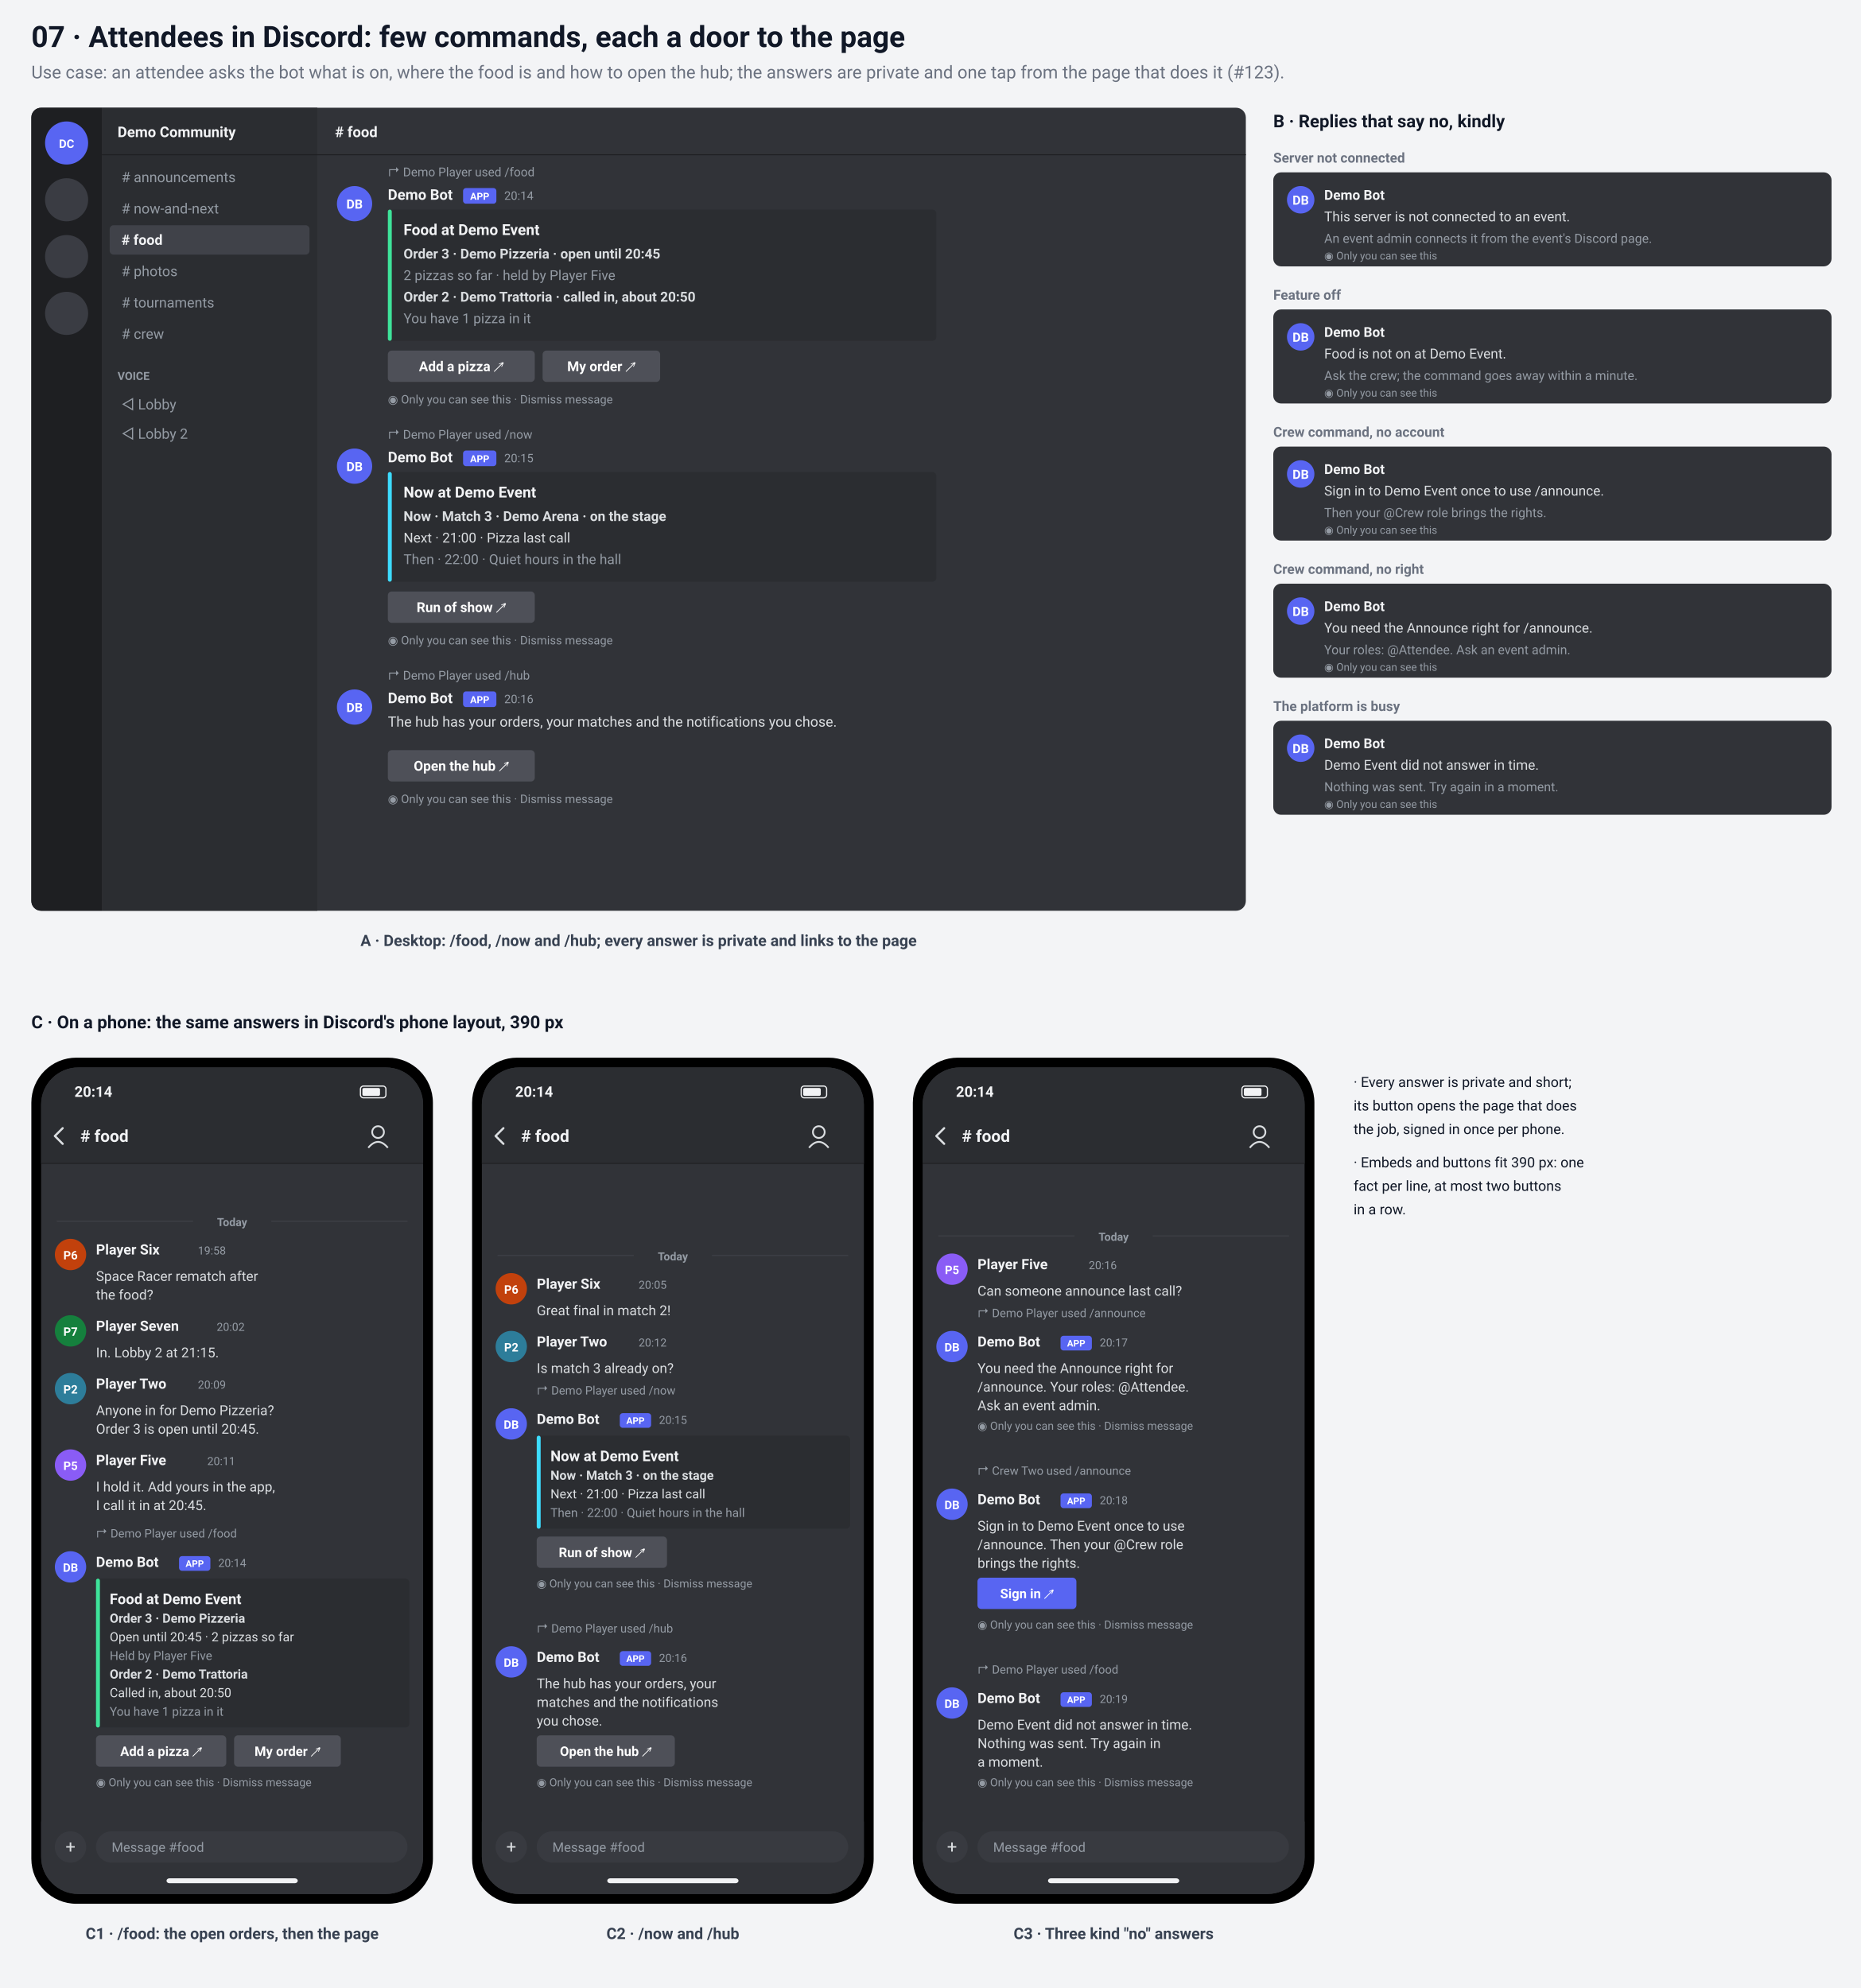
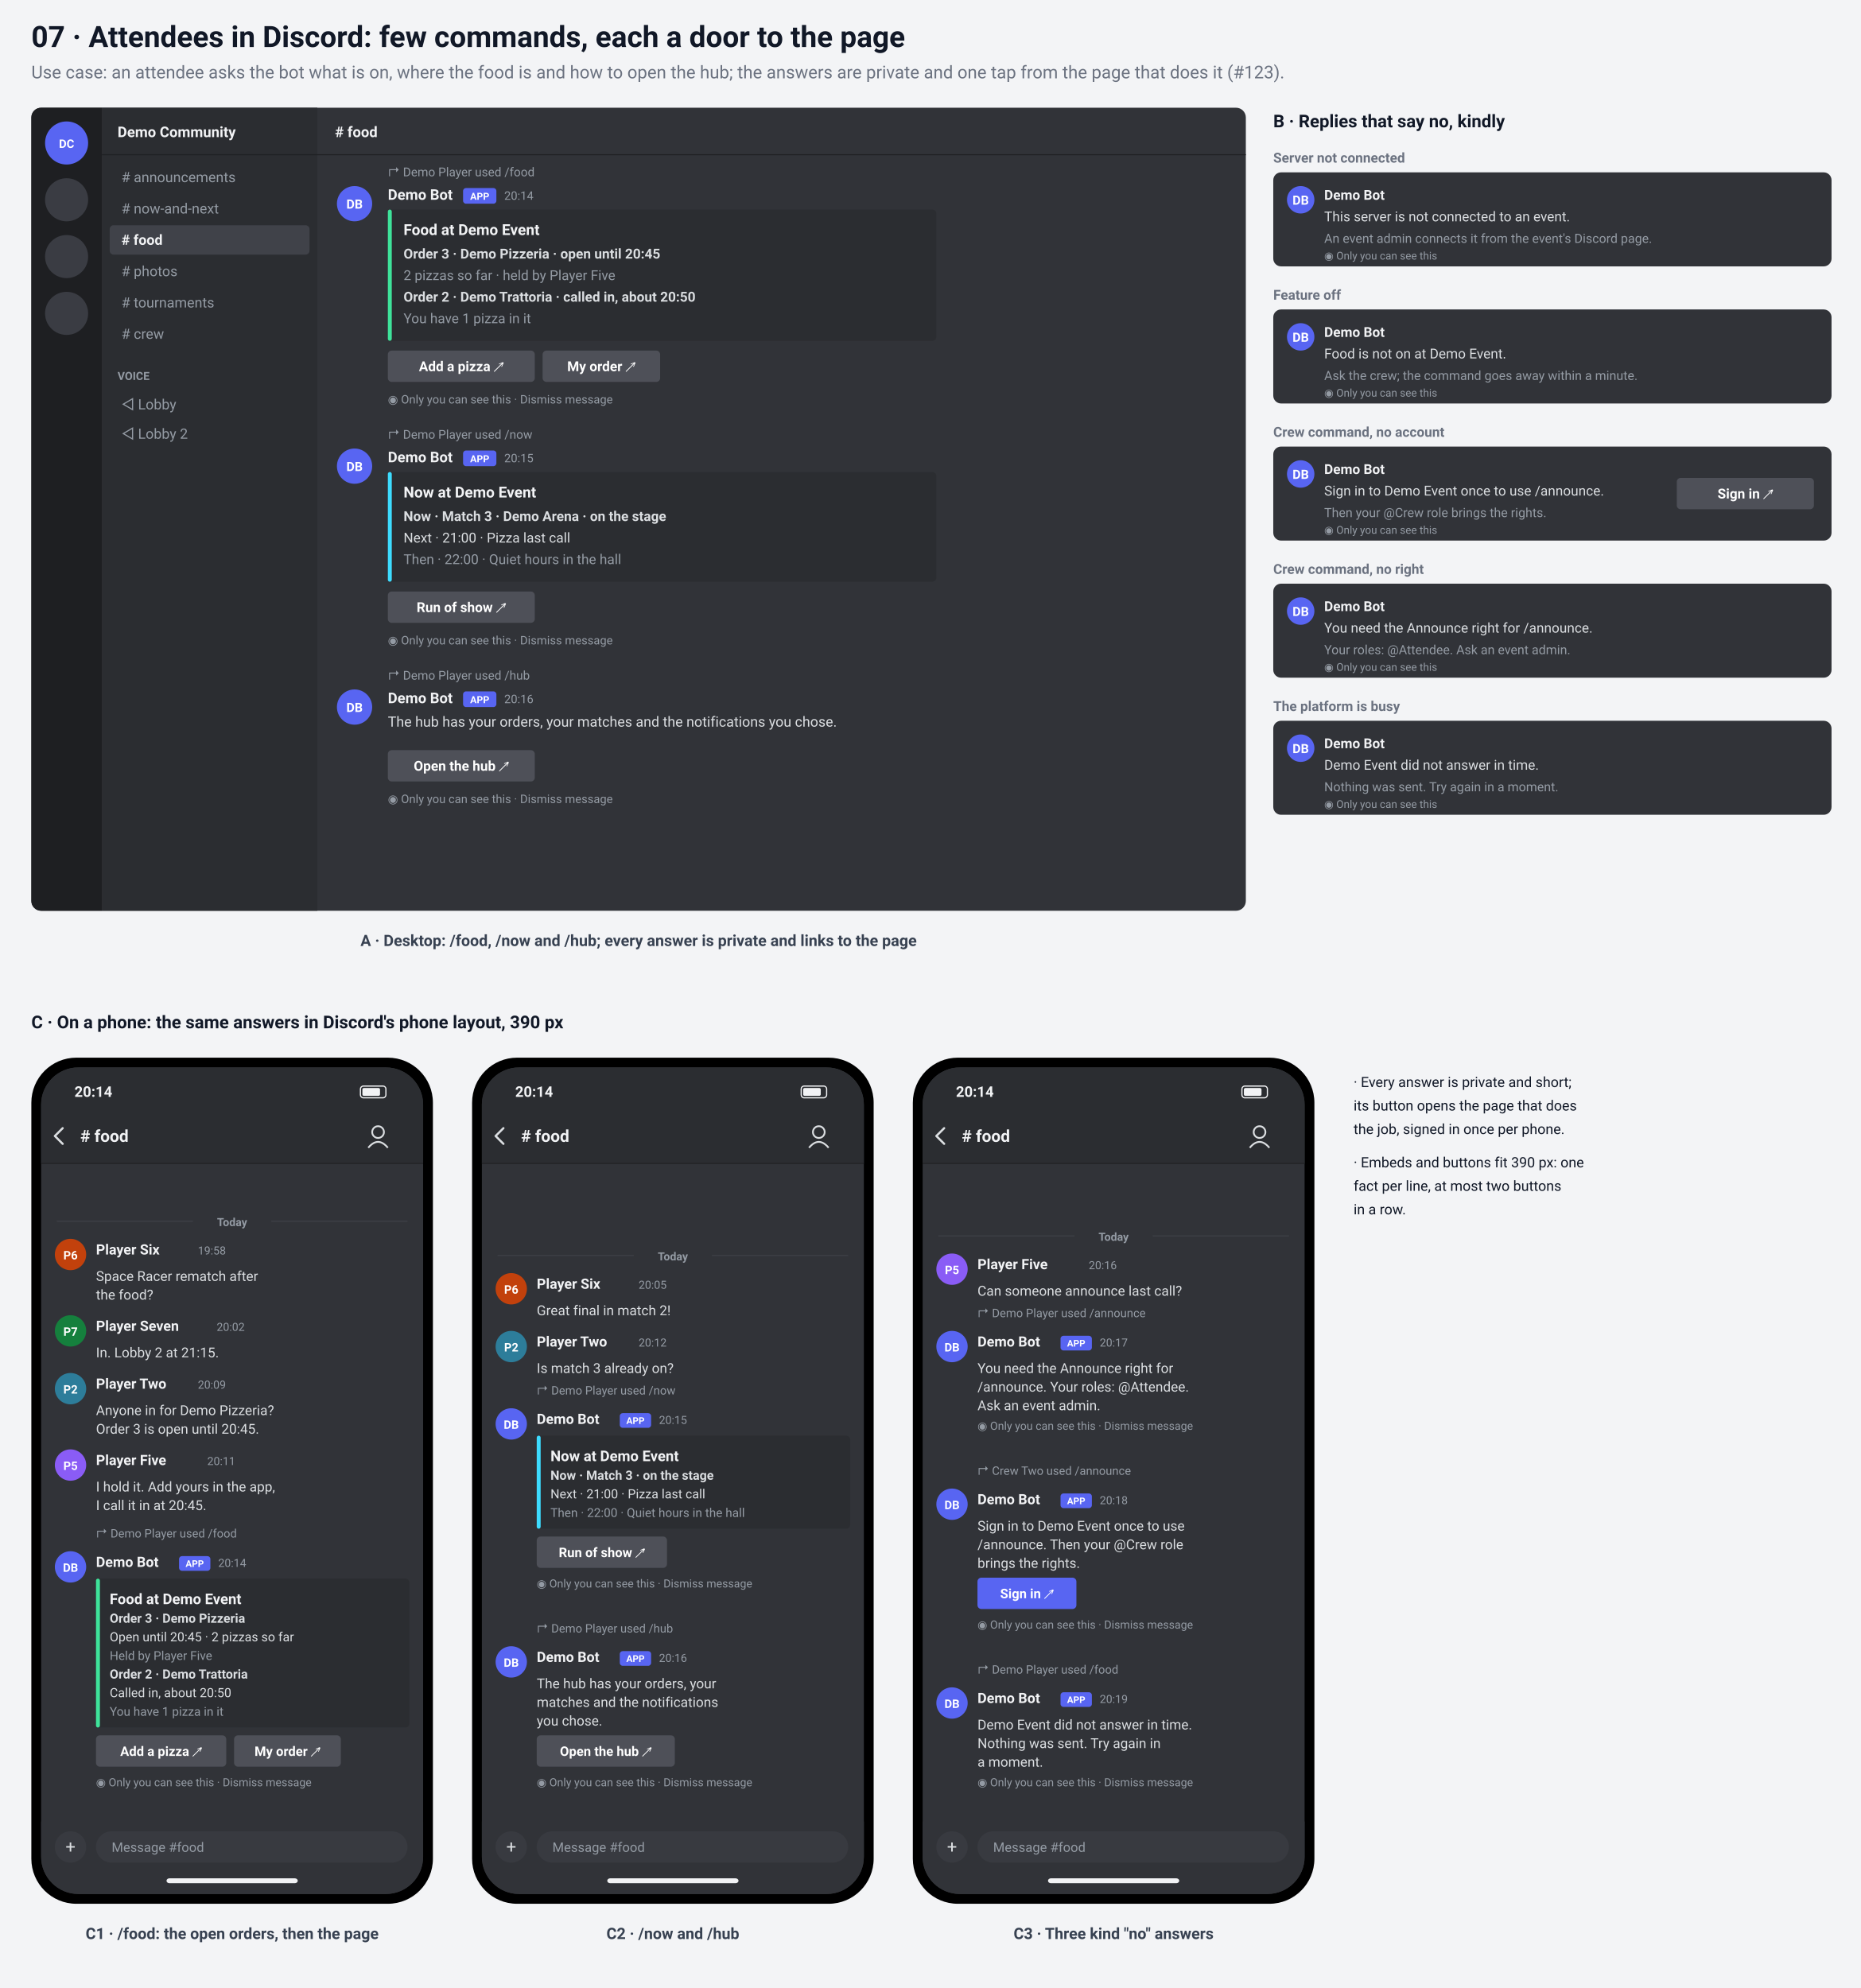
<svg xmlns="http://www.w3.org/2000/svg" viewBox="0 0 1900 2030" width="1900" height="2030" font-family="system-ui, -apple-system, 'Segoe UI', Roboto, Helvetica, Arial, sans-serif">
  <defs>
    <clipPath id="c1">
      <rect x="32" y="110" width="1240" height="820" rx="10" />
    </clipPath>
  </defs>
  <rect x="0" y="0" width="1900" height="2030" rx="0" fill="#f3f4f6" />
  <text x="32" y="48" font-size="30" fill="#111827" font-weight="700" text-anchor="start" data-box="0 1900">07 · Attendees in Discord: few commands, each a door to the page</text>
  <text x="32" y="80" font-size="18" fill="#6b7280" font-weight="400" text-anchor="start" data-box="0 1900">Use case: an attendee asks the bot what is on, where the food is and how to open the hub; the answers are private and one tap from the page that does it (#123).</text>
  <g clip-path="url(#c1)">
    <rect x="32" y="110" width="1240" height="820" rx="0" fill="#313338" />
    <rect x="32" y="110" width="72" height="820" rx="0" fill="#1e1f22" />
    <circle cx="68" cy="146" r="22" fill="#5865f2" />
    <circle cx="68" cy="204" r="22" fill="#3a3c43" />
    <circle cx="68" cy="262" r="22" fill="#3a3c43" />
    <circle cx="68" cy="320" r="22" fill="#3a3c43" />
    <text x="68" y="151" font-size="12" fill="#fff" font-weight="700" text-anchor="middle" data-box="46 90">DC</text>
    <rect x="104" y="110" width="220" height="820" rx="0" fill="#2b2d31" />
    <text x="120" y="140" font-size="15" fill="#f2f3f5" font-weight="700" text-anchor="start" data-box="116 318">Demo Community</text>
    <line x1="104" y1="158" x2="324" y2="158" stroke="#1f2023" stroke-width="1" />
    <text x="124" y="186" font-size="14.5" fill="#949ba4" font-weight="400" text-anchor="start" data-box="120 316"># announcements</text>
    <text x="124" y="218" font-size="14.5" fill="#949ba4" font-weight="400" text-anchor="start" data-box="120 316"># now-and-next</text>
    <rect x="112" y="230" width="204" height="30" rx="4" fill="#404249" />
    <text x="124" y="250" font-size="14.5" fill="#f2f3f5" font-weight="600" text-anchor="start" data-box="120 316"># food</text>
    <text x="124" y="282" font-size="14.5" fill="#949ba4" font-weight="400" text-anchor="start" data-box="120 316"># photos</text>
    <text x="124" y="314" font-size="14.5" fill="#949ba4" font-weight="400" text-anchor="start" data-box="120 316"># tournaments</text>
    <text x="124" y="346" font-size="14.5" fill="#949ba4" font-weight="400" text-anchor="start" data-box="120 316"># crew</text>
    <text x="120" y="388" font-size="11.5" fill="#949ba4" font-weight="700" text-anchor="start" data-box="116 316">VOICE</text>
    <text x="124" y="418" font-size="14.5" fill="#949ba4" font-weight="400" text-anchor="start" data-box="120 316">◁ Lobby</text>
    <text x="124" y="448" font-size="14.5" fill="#949ba4" font-weight="400" text-anchor="start" data-box="120 316">◁ Lobby 2</text>
    <line x1="324" y1="158" x2="1272" y2="158" stroke="#1f2023" stroke-width="1" />
    <text x="342" y="140" font-size="15" fill="#f2f3f5" font-weight="700" text-anchor="start" data-box="332 1252"># food</text>
    <text x="396" y="180" font-size="12.5" fill="#949ba4" font-weight="400" text-anchor="start" data-box="332 1256">↱ Demo Player used /food</text>
    <circle cx="362" cy="208" r="18" fill="#5865f2" />
    <text x="362" y="213" font-size="13" fill="#fff" font-weight="700" text-anchor="middle" data-box="344 380">DB</text>
    <text x="396" y="204" font-size="15" fill="#f2f3f5" font-weight="600" text-anchor="start" data-box="332 1256">Demo Bot</text>
    <rect x="472.8" y="192" width="34" height="16" rx="3" fill="#5865f2" />
    <text x="489.8" y="204" font-size="10" fill="#fff" font-weight="700" text-anchor="middle" data-box="472.8 506.8">APP</text>
    <text x="514.8" y="204" font-size="12" fill="#949ba4" font-weight="400" text-anchor="start" data-box="332 1256">20:14</text>
    <rect x="396" y="214" width="560" height="134" rx="4" fill="#2b2d31" />
    <rect x="396" y="214" width="4" height="134" rx="2" fill="#3ee39a" />
    <text x="412" y="240" font-size="15.5" fill="#f2f3f5" font-weight="700" text-anchor="start" data-box="410 944">Food at Demo Event</text>
    <text x="412" y="264" font-size="14" fill="#dbdee1" font-weight="600" text-anchor="start" data-box="410 944">Order 3 · Demo Pizzeria · open until 20:45</text>
    <text x="412" y="286" font-size="14" fill="#949ba4" font-weight="#dbdee1" text-anchor="start" data-box="410 944">2 pizzas so far · held by Player Five</text>
    <text x="412" y="308" font-size="14" fill="#dbdee1" font-weight="600" text-anchor="start" data-box="410 944">Order 2 · Demo Trattoria · called in, about 20:50</text>
    <text x="412" y="330" font-size="14" fill="#949ba4" font-weight="#dbdee1" text-anchor="start" data-box="410 944">You have 1 pizza in it</text>
    <rect x="396" y="358" width="150" height="32" rx="4" fill="#4e5058" />
    <text x="471" y="379" font-size="14" fill="#fff" font-weight="600" text-anchor="middle" data-box="400 542">Add a pizza ↗</text>
    <rect x="554" y="358" width="120" height="32" rx="4" fill="#4e5058" />
    <text x="614" y="379" font-size="14" fill="#fff" font-weight="600" text-anchor="middle" data-box="558 670">My order ↗</text>
    <text x="396" y="412" font-size="12" fill="#949ba4" font-weight="400" text-anchor="start" data-box="396 956">◉ Only you can see this · Dismiss message</text>
    <text x="396" y="448" font-size="12.5" fill="#949ba4" font-weight="400" text-anchor="start" data-box="332 1256">↱ Demo Player used /now</text>
    <circle cx="362" cy="476" r="18" fill="#5865f2" />
    <text x="362" y="481" font-size="13" fill="#fff" font-weight="700" text-anchor="middle" data-box="344 380">DB</text>
    <text x="396" y="472" font-size="15" fill="#f2f3f5" font-weight="600" text-anchor="start" data-box="332 1256">Demo Bot</text>
    <rect x="472.8" y="460" width="34" height="16" rx="3" fill="#5865f2" />
    <text x="489.8" y="472" font-size="10" fill="#fff" font-weight="700" text-anchor="middle" data-box="472.8 506.8">APP</text>
    <text x="514.8" y="472" font-size="12" fill="#949ba4" font-weight="400" text-anchor="start" data-box="332 1256">20:15</text>
    <rect x="396" y="482" width="560" height="112" rx="4" fill="#2b2d31" />
    <rect x="396" y="482" width="4" height="112" rx="2" fill="#3ddcff" />
    <text x="412" y="508" font-size="15.5" fill="#f2f3f5" font-weight="700" text-anchor="start" data-box="410 944">Now at Demo Event</text>
    <text x="412" y="532" font-size="14" fill="#dbdee1" font-weight="600" text-anchor="start" data-box="410 944">Now · Match 3 · Demo Arena · on the stage</text>
    <text x="412" y="554" font-size="14" fill="#dbdee1" font-weight="#dbdee1" text-anchor="start" data-box="410 944">Next · 21:00 · Pizza last call</text>
    <text x="412" y="576" font-size="14" fill="#949ba4" font-weight="#dbdee1" text-anchor="start" data-box="410 944">Then · 22:00 · Quiet hours in the hall</text>
    <rect x="396" y="604" width="150" height="32" rx="4" fill="#4e5058" />
    <text x="471" y="625" font-size="14" fill="#fff" font-weight="600" text-anchor="middle" data-box="400 542">Run of show ↗</text>
    <text x="396" y="658" font-size="12" fill="#949ba4" font-weight="400" text-anchor="start" data-box="396 956">◉ Only you can see this · Dismiss message</text>
    <text x="396" y="694" font-size="12.5" fill="#949ba4" font-weight="400" text-anchor="start" data-box="332 1256">↱ Demo Player used /hub</text>
    <circle cx="362" cy="722" r="18" fill="#5865f2" />
    <text x="362" y="727" font-size="13" fill="#fff" font-weight="700" text-anchor="middle" data-box="344 380">DB</text>
    <text x="396" y="718" font-size="15" fill="#f2f3f5" font-weight="600" text-anchor="start" data-box="332 1256">Demo Bot</text>
    <rect x="472.8" y="706" width="34" height="16" rx="3" fill="#5865f2" />
    <text x="489.8" y="718" font-size="10" fill="#fff" font-weight="700" text-anchor="middle" data-box="472.8 506.8">APP</text>
    <text x="514.8" y="718" font-size="12" fill="#949ba4" font-weight="400" text-anchor="start" data-box="332 1256">20:16</text>
    <text x="396" y="742" font-size="14.5" fill="#dbdee1" font-weight="400" text-anchor="start" data-box="332 1256">The hub has your orders, your matches and the notifications you chose.</text>
    <rect x="396" y="766" width="150" height="32" rx="4" fill="#4e5058" />
    <text x="471" y="787" font-size="14" fill="#fff" font-weight="600" text-anchor="middle" data-box="400 542">Open the hub ↗</text>
    <text x="396" y="820" font-size="12" fill="#949ba4" font-weight="400" text-anchor="start" data-box="396 956">◉ Only you can see this · Dismiss message</text>
  </g>
  <text x="652" y="966" font-size="16" fill="#374151" font-weight="600" text-anchor="middle" data-box="32 1272">A · Desktop: /food, /now and /hub; every answer is private and links to the page</text>
  <text x="1300" y="130" font-size="18" fill="#111827" font-weight="700" text-anchor="start" data-box="1300 1870">B · Replies that say no, kindly</text>
  <text x="1300" y="166" font-size="14" fill="#6b7280" font-weight="600" text-anchor="start" data-box="1300 1870">Server not connected</text>
  <rect x="1300" y="176" width="570" height="96" rx="8" fill="#313338" />
  <circle cx="1328" cy="204" r="14" fill="#5865f2" />
  <text x="1328" y="209" font-size="13" fill="#fff" font-weight="700" text-anchor="middle" data-box="1314 1342">DB</text>
  <text x="1352" y="204" font-size="14" fill="#f2f3f5" font-weight="600" text-anchor="start" data-box="1350 1860">Demo Bot</text>
  <text x="1352" y="226" font-size="14" fill="#dbdee1" font-weight="400" text-anchor="start" data-box="1350 1860">This server is not connected to an event.</text>
  <text x="1352" y="248" font-size="13" fill="#949ba4" font-weight="400" text-anchor="start" data-box="1350 1860">An event admin connects it from the event's Discord page.</text>
  <text x="1352" y="265" font-size="11" fill="#949ba4" font-weight="400" text-anchor="start" data-box="1350 1860">◉ Only you can see this</text>
  <text x="1300" y="306" font-size="14" fill="#6b7280" font-weight="600" text-anchor="start" data-box="1300 1870">Feature off</text>
  <rect x="1300" y="316" width="570" height="96" rx="8" fill="#313338" />
  <circle cx="1328" cy="344" r="14" fill="#5865f2" />
  <text x="1328" y="349" font-size="13" fill="#fff" font-weight="700" text-anchor="middle" data-box="1314 1342">DB</text>
  <text x="1352" y="344" font-size="14" fill="#f2f3f5" font-weight="600" text-anchor="start" data-box="1350 1860">Demo Bot</text>
  <text x="1352" y="366" font-size="14" fill="#dbdee1" font-weight="400" text-anchor="start" data-box="1350 1860">Food is not on at Demo Event.</text>
  <text x="1352" y="388" font-size="13" fill="#949ba4" font-weight="400" text-anchor="start" data-box="1350 1860">Ask the crew; the command goes away within a minute.</text>
  <text x="1352" y="405" font-size="11" fill="#949ba4" font-weight="400" text-anchor="start" data-box="1350 1860">◉ Only you can see this</text>
  <text x="1300" y="446" font-size="14" fill="#6b7280" font-weight="600" text-anchor="start" data-box="1300 1870">Crew command, no account</text>
  <rect x="1300" y="456" width="570" height="96" rx="8" fill="#313338" />
  <circle cx="1328" cy="484" r="14" fill="#5865f2" />
  <text x="1328" y="489" font-size="13" fill="#fff" font-weight="700" text-anchor="middle" data-box="1314 1342">DB</text>
  <text x="1352" y="484" font-size="14" fill="#f2f3f5" font-weight="600" text-anchor="start" data-box="1350 1860">Demo Bot</text>
  <text x="1352" y="506" font-size="14" fill="#dbdee1" font-weight="400" text-anchor="start" data-box="1350 1860">Sign in to Demo Event once to use /announce.</text>
  <text x="1352" y="528" font-size="13" fill="#949ba4" font-weight="400" text-anchor="start" data-box="1350 1860">Then your @Crew role brings the rights.</text>
+   <rect x="1712" y="488" width="140" height="32" rx="4" fill="#4e5058" />
+   <text x="1782" y="509" font-size="14" fill="#fff" font-weight="600" text-anchor="middle" data-box="1716 1848">Sign in ↗</text>
  <text x="1352" y="545" font-size="11" fill="#949ba4" font-weight="400" text-anchor="start" data-box="1350 1860">◉ Only you can see this</text>
  <text x="1300" y="586" font-size="14" fill="#6b7280" font-weight="600" text-anchor="start" data-box="1300 1870">Crew command, no right</text>
  <rect x="1300" y="596" width="570" height="96" rx="8" fill="#313338" />
  <circle cx="1328" cy="624" r="14" fill="#5865f2" />
  <text x="1328" y="629" font-size="13" fill="#fff" font-weight="700" text-anchor="middle" data-box="1314 1342">DB</text>
  <text x="1352" y="624" font-size="14" fill="#f2f3f5" font-weight="600" text-anchor="start" data-box="1350 1860">Demo Bot</text>
  <text x="1352" y="646" font-size="14" fill="#dbdee1" font-weight="400" text-anchor="start" data-box="1350 1860">You need the Announce right for /announce.</text>
  <text x="1352" y="668" font-size="13" fill="#949ba4" font-weight="400" text-anchor="start" data-box="1350 1860">Your roles: @Attendee. Ask an event admin.</text>
  <text x="1352" y="685" font-size="11" fill="#949ba4" font-weight="400" text-anchor="start" data-box="1350 1860">◉ Only you can see this</text>
  <text x="1300" y="726" font-size="14" fill="#6b7280" font-weight="600" text-anchor="start" data-box="1300 1870">The platform is busy</text>
  <rect x="1300" y="736" width="570" height="96" rx="8" fill="#313338" />
  <circle cx="1328" cy="764" r="14" fill="#5865f2" />
  <text x="1328" y="769" font-size="13" fill="#fff" font-weight="700" text-anchor="middle" data-box="1314 1342">DB</text>
  <text x="1352" y="764" font-size="14" fill="#f2f3f5" font-weight="600" text-anchor="start" data-box="1350 1860">Demo Bot</text>
  <text x="1352" y="786" font-size="14" fill="#dbdee1" font-weight="400" text-anchor="start" data-box="1350 1860">Demo Event did not answer in time.</text>
  <text x="1352" y="808" font-size="13" fill="#949ba4" font-weight="400" text-anchor="start" data-box="1350 1860">Nothing was sent. Try again in a moment.</text>
  <text x="1352" y="825" font-size="11" fill="#949ba4" font-weight="400" text-anchor="start" data-box="1350 1860">◉ Only you can see this</text>
  <text x="32" y="1050" font-size="18" fill="#111827" font-weight="700" text-anchor="start" data-box="0 1900">C · On a phone: the same answers in Discord's phone layout, 390 px</text>
  <defs>
    <clipPath id="p1">
      <rect x="42" y="1090" width="390" height="844" rx="38" />
    </clipPath>
  </defs>
  <rect x="32" y="1080" width="410" height="864" rx="46" fill="#000" />
  <g clip-path="url(#p1)">
    <rect x="42" y="1090" width="390" height="844" rx="0" fill="#313338" />
    <g transform="translate(0,21)">
      <line x1="58" y1="1226" x2="416" y2="1226" stroke="#3f4147" stroke-width="1" />
      <rect x="197" y="1216" width="80" height="20" rx="10" fill="#313338" />
      <text x="237" y="1231" font-size="11.5" fill="#949ba4" font-weight="600" text-anchor="middle" data-box="199 275">Today</text>
      <circle cx="72" cy="1260" r="16" fill="#c2410c" />
      <text x="72" y="1265" font-size="12" fill="#fff" font-weight="700" text-anchor="middle" data-box="56 88">P6</text>
      <text x="98" y="1260" font-size="14.5" fill="#f2f3f5" font-weight="600" text-anchor="start" data-box="96 218">Player Six</text>
      <text x="202.0" y="1260" font-size="11.5" fill="#949ba4" font-weight="400" text-anchor="start" data-box="202 418">19:58</text>
      <text x="98" y="1287" font-size="14" fill="#dbdee1" font-weight="400" text-anchor="start" data-box="96 418">Space Racer rematch after</text>
      <text x="98" y="1306" font-size="14" fill="#dbdee1" font-weight="400" text-anchor="start" data-box="96 418">the food?</text>
      <circle cx="72" cy="1338" r="16" fill="#15803d" />
      <text x="72" y="1343" font-size="12" fill="#fff" font-weight="700" text-anchor="middle" data-box="56 88">P7</text>
      <text x="98" y="1338" font-size="14.5" fill="#f2f3f5" font-weight="600" text-anchor="start" data-box="96 218">Player Seven</text>
      <text x="221.2" y="1338" font-size="11.5" fill="#949ba4" font-weight="400" text-anchor="start" data-box="221 418">20:02</text>
      <text x="98" y="1365" font-size="14" fill="#dbdee1" font-weight="400" text-anchor="start" data-box="96 418">In. Lobby 2 at 21:15.</text>
      <circle cx="72" cy="1397" r="16" fill="#2d7d9a" />
      <text x="72" y="1402" font-size="12" fill="#fff" font-weight="700" text-anchor="middle" data-box="56 88">P2</text>
      <text x="98" y="1397" font-size="14.5" fill="#f2f3f5" font-weight="600" text-anchor="start" data-box="96 218">Player Two</text>
      <text x="202.0" y="1397" font-size="11.5" fill="#949ba4" font-weight="400" text-anchor="start" data-box="202 418">20:09</text>
      <text x="98" y="1424" font-size="14" fill="#dbdee1" font-weight="400" text-anchor="start" data-box="96 418">Anyone in for Demo Pizzeria?</text>
      <text x="98" y="1443" font-size="14" fill="#dbdee1" font-weight="400" text-anchor="start" data-box="96 418">Order 3 is open until 20:45.</text>
      <circle cx="72" cy="1475" r="16" fill="#8a5cf6" />
      <text x="72" y="1480" font-size="12" fill="#fff" font-weight="700" text-anchor="middle" data-box="56 88">P5</text>
      <text x="98" y="1475" font-size="14.5" fill="#f2f3f5" font-weight="600" text-anchor="start" data-box="96 218">Player Five</text>
      <text x="211.6" y="1475" font-size="11.5" fill="#949ba4" font-weight="400" text-anchor="start" data-box="212 418">20:11</text>
      <text x="98" y="1502" font-size="14" fill="#dbdee1" font-weight="400" text-anchor="start" data-box="96 418">I hold it. Add yours in the app,</text>
      <text x="98" y="1521" font-size="14" fill="#dbdee1" font-weight="400" text-anchor="start" data-box="96 418">I call it in at 20:45.</text>
      <text x="98" y="1549" font-size="12" fill="#949ba4" font-weight="400" text-anchor="start" data-box="96 418">↱ Demo Player used /food</text>
      <circle cx="72" cy="1579" r="16" fill="#5865f2" />
      <text x="72" y="1584" font-size="12" fill="#fff" font-weight="700" text-anchor="middle" data-box="56 88">DB</text>
      <text x="98" y="1579" font-size="14.5" fill="#f2f3f5" font-weight="600" text-anchor="start" data-box="96 218">Demo Bot</text>
      <rect x="182.8" y="1568" width="32" height="15" rx="3" fill="#5865f2" />
      <text x="198.8" y="1579" font-size="9.5" fill="#fff" font-weight="700" text-anchor="middle" data-box="183 215">APP</text>
      <text x="222.8" y="1579" font-size="11.5" fill="#949ba4" font-weight="400" text-anchor="start" data-box="223 418">20:14</text>
      <rect x="98" y="1591" width="320" height="152" rx="4" fill="#2b2d31" />
      <rect x="98" y="1591" width="4" height="152" rx="2" fill="#3ee39a" />
      <text x="112" y="1617" font-size="15" fill="#f2f3f5" font-weight="700" text-anchor="start" data-box="110 412">Food at Demo Event</text>
      <text x="112" y="1636" font-size="13" fill="#dbdee1" font-weight="600" text-anchor="start" data-box="110 412">Order 3 · Demo Pizzeria</text>
      <text x="112" y="1655" font-size="13" fill="#dbdee1" font-weight="400" text-anchor="start" data-box="110 412">Open until 20:45 · 2 pizzas so far</text>
      <text x="112" y="1674" font-size="12.5" fill="#949ba4" font-weight="400" text-anchor="start" data-box="110 412">Held by Player Five</text>
      <text x="112" y="1693" font-size="13" fill="#dbdee1" font-weight="600" text-anchor="start" data-box="110 412">Order 2 · Demo Trattoria</text>
      <text x="112" y="1712" font-size="13" fill="#dbdee1" font-weight="400" text-anchor="start" data-box="110 412">Called in, about 20:50</text>
      <text x="112" y="1731" font-size="12.5" fill="#949ba4" font-weight="400" text-anchor="start" data-box="110 412">You have 1 pizza in it</text>
      <rect x="98" y="1751" width="133" height="32" rx="4" fill="#4e5058" />
      <text x="164.5" y="1772" font-size="13.5" fill="#fff" font-weight="600" text-anchor="middle" data-box="100 229">Add a pizza ↗</text>
      <rect x="239" y="1751" width="109" height="32" rx="4" fill="#4e5058" />
      <text x="293.5" y="1772" font-size="13.5" fill="#fff" font-weight="600" text-anchor="middle" data-box="241 346">My order ↗</text>
      <text x="98" y="1803" font-size="11.5" fill="#949ba4" font-weight="400" text-anchor="start" data-box="96 418">◉ Only you can see this · Dismiss message</text>
    </g>
    <rect x="42" y="1090" width="390" height="98" rx="0" fill="#2b2d31" />
    <text x="76" y="1120" font-size="15" fill="#f2f3f5" font-weight="600" text-anchor="start" data-box="42 432">20:14</text>
    <rect x="368" y="1109" width="26" height="12" rx="3" fill="none" stroke="#f2f3f5" stroke-width="1.2" />
    <rect x="370" y="1111" width="18" height="8" rx="1.5" fill="#f2f3f5" />
    <path d="M64,1152 l-8,8 l8,8" fill="none" stroke="#dbdee1" stroke-width="2.2" stroke-linecap="round" stroke-linejoin="round" />
    <text x="82" y="1166" font-size="17" fill="#f2f3f5" font-weight="700" text-anchor="start" data-box="78 342"># food</text>
    <circle cx="386" cy="1156" r="6" fill="none" stroke="#dbdee1" stroke-width="1.8" />
    <path d="M376,1172 q10,-12 20,0" fill="none" stroke="#dbdee1" stroke-width="1.8" />
    <line x1="42" y1="1188" x2="432" y2="1188" stroke="#1f2023" stroke-width="1" />
    <rect x="42" y="1860" width="390" height="74" rx="0" fill="#313338" />
    <circle cx="72" cy="1886" r="16" fill="#383a40" />
    <text x="72" y="1892" font-size="18" fill="#dbdee1" font-weight="400" text-anchor="middle" data-box="56 88">+</text>
    <rect x="98" y="1870" width="318" height="32" rx="16" fill="#383a40" />
    <text x="114" y="1891" font-size="13.5" fill="#949ba4" font-weight="400" text-anchor="start" data-box="110 402">Message #food</text>
    <rect x="170" y="1918" width="134" height="5" rx="3" fill="#f2f3f5" />
  </g>
  <text x="237" y="1980" font-size="16" fill="#374151" font-weight="600" text-anchor="middle" data-box="12 462">C1 · /food: the open orders, then the page</text>
  <defs>
    <clipPath id="p2">
      <rect x="492" y="1090" width="390" height="844" rx="38" />
    </clipPath>
  </defs>
  <rect x="482" y="1080" width="410" height="864" rx="46" fill="#000" />
  <g clip-path="url(#p2)">
    <rect x="492" y="1090" width="390" height="844" rx="0" fill="#313338" />
    <g transform="translate(0,56)">
      <line x1="508" y1="1226" x2="866" y2="1226" stroke="#3f4147" stroke-width="1" />
      <rect x="647" y="1216" width="80" height="20" rx="10" fill="#313338" />
      <text x="687" y="1231" font-size="11.5" fill="#949ba4" font-weight="600" text-anchor="middle" data-box="649 725">Today</text>
      <circle cx="522" cy="1260" r="16" fill="#c2410c" />
      <text x="522" y="1265" font-size="12" fill="#fff" font-weight="700" text-anchor="middle" data-box="506 538">P6</text>
      <text x="548" y="1260" font-size="14.5" fill="#f2f3f5" font-weight="600" text-anchor="start" data-box="546 668">Player Six</text>
      <text x="652.0" y="1260" font-size="11.5" fill="#949ba4" font-weight="400" text-anchor="start" data-box="652 868">20:05</text>
      <text x="548" y="1287" font-size="14" fill="#dbdee1" font-weight="400" text-anchor="start" data-box="546 868">Great final in match 2!</text>
      <circle cx="522" cy="1319" r="16" fill="#2d7d9a" />
      <text x="522" y="1324" font-size="12" fill="#fff" font-weight="700" text-anchor="middle" data-box="506 538">P2</text>
      <text x="548" y="1319" font-size="14.5" fill="#f2f3f5" font-weight="600" text-anchor="start" data-box="546 668">Player Two</text>
      <text x="652.0" y="1319" font-size="11.5" fill="#949ba4" font-weight="400" text-anchor="start" data-box="652 868">20:12</text>
      <text x="548" y="1346" font-size="14" fill="#dbdee1" font-weight="400" text-anchor="start" data-box="546 868">Is match 3 already on?</text>
      <text x="548" y="1368" font-size="12" fill="#949ba4" font-weight="400" text-anchor="start" data-box="546 868">↱ Demo Player used /now</text>
      <circle cx="522" cy="1398" r="16" fill="#5865f2" />
      <text x="522" y="1403" font-size="12" fill="#fff" font-weight="700" text-anchor="middle" data-box="506 538">DB</text>
      <text x="548" y="1398" font-size="14.5" fill="#f2f3f5" font-weight="600" text-anchor="start" data-box="546 668">Demo Bot</text>
      <rect x="632.8" y="1387" width="32" height="15" rx="3" fill="#5865f2" />
      <text x="648.8" y="1398" font-size="9.5" fill="#fff" font-weight="700" text-anchor="middle" data-box="633 665">APP</text>
      <text x="672.8" y="1398" font-size="11.5" fill="#949ba4" font-weight="400" text-anchor="start" data-box="673 868">20:15</text>
      <rect x="548" y="1410" width="320" height="95" rx="4" fill="#2b2d31" />
      <rect x="548" y="1410" width="4" height="95" rx="2" fill="#3ddcff" />
      <text x="562" y="1436" font-size="15" fill="#f2f3f5" font-weight="700" text-anchor="start" data-box="560 862">Now at Demo Event</text>
      <text x="562" y="1455" font-size="13" fill="#dbdee1" font-weight="600" text-anchor="start" data-box="560 862">Now · Match 3 · on the stage</text>
      <text x="562" y="1474" font-size="13" fill="#dbdee1" font-weight="400" text-anchor="start" data-box="560 862">Next · 21:00 · Pizza last call</text>
      <text x="562" y="1493" font-size="12.5" fill="#949ba4" font-weight="400" text-anchor="start" data-box="560 862">Then · 22:00 · Quiet hours in the hall</text>
      <rect x="548" y="1513" width="133" height="32" rx="4" fill="#4e5058" />
      <text x="614.5" y="1534" font-size="13.5" fill="#fff" font-weight="600" text-anchor="middle" data-box="550 679">Run of show ↗</text>
      <text x="548" y="1565" font-size="11.5" fill="#949ba4" font-weight="400" text-anchor="start" data-box="546 868">◉ Only you can see this · Dismiss message</text>
      <text x="548" y="1611" font-size="12" fill="#949ba4" font-weight="400" text-anchor="start" data-box="546 868">↱ Demo Player used /hub</text>
      <circle cx="522" cy="1641" r="16" fill="#5865f2" />
      <text x="522" y="1646" font-size="12" fill="#fff" font-weight="700" text-anchor="middle" data-box="506 538">DB</text>
      <text x="548" y="1641" font-size="14.5" fill="#f2f3f5" font-weight="600" text-anchor="start" data-box="546 668">Demo Bot</text>
      <rect x="632.8" y="1630" width="32" height="15" rx="3" fill="#5865f2" />
      <text x="648.8" y="1641" font-size="9.5" fill="#fff" font-weight="700" text-anchor="middle" data-box="633 665">APP</text>
      <text x="672.8" y="1641" font-size="11.5" fill="#949ba4" font-weight="400" text-anchor="start" data-box="673 868">20:16</text>
      <text x="548" y="1668" font-size="14" fill="#dbdee1" font-weight="400" text-anchor="start" data-box="546 868">The hub has your orders, your</text>
      <text x="548" y="1687" font-size="14" fill="#dbdee1" font-weight="400" text-anchor="start" data-box="546 868">matches and the notifications</text>
      <text x="548" y="1706" font-size="14" fill="#dbdee1" font-weight="400" text-anchor="start" data-box="546 868">you chose.</text>
      <rect x="548" y="1716" width="141" height="32" rx="4" fill="#4e5058" />
      <text x="618.5" y="1737" font-size="13.5" fill="#fff" font-weight="600" text-anchor="middle" data-box="550 687">Open the hub ↗</text>
      <text x="548" y="1768" font-size="11.5" fill="#949ba4" font-weight="400" text-anchor="start" data-box="546 868">◉ Only you can see this · Dismiss message</text>
    </g>
    <rect x="492" y="1090" width="390" height="98" rx="0" fill="#2b2d31" />
    <text x="526" y="1120" font-size="15" fill="#f2f3f5" font-weight="600" text-anchor="start" data-box="492 882">20:14</text>
    <rect x="818" y="1109" width="26" height="12" rx="3" fill="none" stroke="#f2f3f5" stroke-width="1.2" />
    <rect x="820" y="1111" width="18" height="8" rx="1.5" fill="#f2f3f5" />
    <path d="M514,1152 l-8,8 l8,8" fill="none" stroke="#dbdee1" stroke-width="2.2" stroke-linecap="round" stroke-linejoin="round" />
    <text x="532" y="1166" font-size="17" fill="#f2f3f5" font-weight="700" text-anchor="start" data-box="528 792"># food</text>
    <circle cx="836" cy="1156" r="6" fill="none" stroke="#dbdee1" stroke-width="1.8" />
    <path d="M826,1172 q10,-12 20,0" fill="none" stroke="#dbdee1" stroke-width="1.8" />
    <line x1="492" y1="1188" x2="882" y2="1188" stroke="#1f2023" stroke-width="1" />
    <rect x="492" y="1860" width="390" height="74" rx="0" fill="#313338" />
    <circle cx="522" cy="1886" r="16" fill="#383a40" />
    <text x="522" y="1892" font-size="18" fill="#dbdee1" font-weight="400" text-anchor="middle" data-box="506 538">+</text>
    <rect x="548" y="1870" width="318" height="32" rx="16" fill="#383a40" />
    <text x="564" y="1891" font-size="13.5" fill="#949ba4" font-weight="400" text-anchor="start" data-box="560 852">Message #food</text>
    <rect x="620" y="1918" width="134" height="5" rx="3" fill="#f2f3f5" />
  </g>
  <text x="687" y="1980" font-size="16" fill="#374151" font-weight="600" text-anchor="middle" data-box="462 912">C2 · /now and /hub</text>
  <defs>
    <clipPath id="p3">
      <rect x="942" y="1090" width="390" height="844" rx="38" />
    </clipPath>
  </defs>
  <rect x="932" y="1080" width="410" height="864" rx="46" fill="#000" />
  <g clip-path="url(#p3)">
    <rect x="942" y="1090" width="390" height="844" rx="0" fill="#313338" />
    <g transform="translate(0,36)">
      <line x1="958" y1="1226" x2="1316" y2="1226" stroke="#3f4147" stroke-width="1" />
      <rect x="1097" y="1216" width="80" height="20" rx="10" fill="#313338" />
      <text x="1137" y="1231" font-size="11.5" fill="#949ba4" font-weight="600" text-anchor="middle" data-box="1099 1175">Today</text>
      <circle cx="972" cy="1260" r="16" fill="#8a5cf6" />
      <text x="972" y="1265" font-size="12" fill="#fff" font-weight="700" text-anchor="middle" data-box="956 988">P5</text>
      <text x="998" y="1260" font-size="14.5" fill="#f2f3f5" font-weight="600" text-anchor="start" data-box="996 1118">Player Five</text>
      <text x="1111.6" y="1260" font-size="11.5" fill="#949ba4" font-weight="400" text-anchor="start" data-box="1112 1318">20:16</text>
      <text x="998" y="1287" font-size="14" fill="#dbdee1" font-weight="400" text-anchor="start" data-box="996 1318">Can someone announce last call?</text>
      <text x="998" y="1309" font-size="12" fill="#949ba4" font-weight="400" text-anchor="start" data-box="996 1318">↱ Demo Player used /announce</text>
      <circle cx="972" cy="1339" r="16" fill="#5865f2" />
      <text x="972" y="1344" font-size="12" fill="#fff" font-weight="700" text-anchor="middle" data-box="956 988">DB</text>
      <text x="998" y="1339" font-size="14.5" fill="#f2f3f5" font-weight="600" text-anchor="start" data-box="996 1118">Demo Bot</text>
      <rect x="1082.8" y="1328" width="32" height="15" rx="3" fill="#5865f2" />
      <text x="1098.8" y="1339" font-size="9.5" fill="#fff" font-weight="700" text-anchor="middle" data-box="1083 1115">APP</text>
      <text x="1122.8" y="1339" font-size="11.5" fill="#949ba4" font-weight="400" text-anchor="start" data-box="1123 1318">20:17</text>
      <text x="998" y="1366" font-size="14" fill="#dbdee1" font-weight="400" text-anchor="start" data-box="996 1318">You need the Announce right for</text>
      <text x="998" y="1385" font-size="14" fill="#dbdee1" font-weight="400" text-anchor="start" data-box="996 1318">/announce. Your roles: @Attendee.</text>
      <text x="998" y="1404" font-size="14" fill="#dbdee1" font-weight="400" text-anchor="start" data-box="996 1318">Ask an event admin.</text>
      <text x="998" y="1424" font-size="11.5" fill="#949ba4" font-weight="400" text-anchor="start" data-box="996 1318">◉ Only you can see this · Dismiss message</text>
      <text x="998" y="1470" font-size="12" fill="#949ba4" font-weight="400" text-anchor="start" data-box="996 1318">↱ Crew Two used /announce</text>
      <circle cx="972" cy="1500" r="16" fill="#5865f2" />
      <text x="972" y="1505" font-size="12" fill="#fff" font-weight="700" text-anchor="middle" data-box="956 988">DB</text>
      <text x="998" y="1500" font-size="14.5" fill="#f2f3f5" font-weight="600" text-anchor="start" data-box="996 1118">Demo Bot</text>
      <rect x="1082.8" y="1489" width="32" height="15" rx="3" fill="#5865f2" />
      <text x="1098.8" y="1500" font-size="9.5" fill="#fff" font-weight="700" text-anchor="middle" data-box="1083 1115">APP</text>
      <text x="1122.8" y="1500" font-size="11.5" fill="#949ba4" font-weight="400" text-anchor="start" data-box="1123 1318">20:18</text>
      <text x="998" y="1527" font-size="14" fill="#dbdee1" font-weight="400" text-anchor="start" data-box="996 1318">Sign in to Demo Event once to use</text>
      <text x="998" y="1546" font-size="14" fill="#dbdee1" font-weight="400" text-anchor="start" data-box="996 1318">/announce. Then your @Crew role</text>
      <text x="998" y="1565" font-size="14" fill="#dbdee1" font-weight="400" text-anchor="start" data-box="996 1318">brings the rights.</text>
      <rect x="998" y="1575" width="101" height="32" rx="4" fill="#5865f2" />
      <text x="1048.5" y="1596" font-size="13.5" fill="#fff" font-weight="600" text-anchor="middle" data-box="1000 1097">Sign in ↗</text>
      <text x="998" y="1627" font-size="11.5" fill="#949ba4" font-weight="400" text-anchor="start" data-box="996 1318">◉ Only you can see this · Dismiss message</text>
      <text x="998" y="1673" font-size="12" fill="#949ba4" font-weight="400" text-anchor="start" data-box="996 1318">↱ Demo Player used /food</text>
      <circle cx="972" cy="1703" r="16" fill="#5865f2" />
      <text x="972" y="1708" font-size="12" fill="#fff" font-weight="700" text-anchor="middle" data-box="956 988">DB</text>
      <text x="998" y="1703" font-size="14.5" fill="#f2f3f5" font-weight="600" text-anchor="start" data-box="996 1118">Demo Bot</text>
      <rect x="1082.8" y="1692" width="32" height="15" rx="3" fill="#5865f2" />
      <text x="1098.8" y="1703" font-size="9.5" fill="#fff" font-weight="700" text-anchor="middle" data-box="1083 1115">APP</text>
      <text x="1122.8" y="1703" font-size="11.5" fill="#949ba4" font-weight="400" text-anchor="start" data-box="1123 1318">20:19</text>
      <text x="998" y="1730" font-size="14" fill="#dbdee1" font-weight="400" text-anchor="start" data-box="996 1318">Demo Event did not answer in time.</text>
      <text x="998" y="1749" font-size="14" fill="#dbdee1" font-weight="400" text-anchor="start" data-box="996 1318">Nothing was sent. Try again in</text>
      <text x="998" y="1768" font-size="14" fill="#dbdee1" font-weight="400" text-anchor="start" data-box="996 1318">a moment.</text>
      <text x="998" y="1788" font-size="11.5" fill="#949ba4" font-weight="400" text-anchor="start" data-box="996 1318">◉ Only you can see this · Dismiss message</text>
    </g>
    <rect x="942" y="1090" width="390" height="98" rx="0" fill="#2b2d31" />
    <text x="976" y="1120" font-size="15" fill="#f2f3f5" font-weight="600" text-anchor="start" data-box="942 1332">20:14</text>
    <rect x="1268" y="1109" width="26" height="12" rx="3" fill="none" stroke="#f2f3f5" stroke-width="1.2" />
    <rect x="1270" y="1111" width="18" height="8" rx="1.5" fill="#f2f3f5" />
    <path d="M964,1152 l-8,8 l8,8" fill="none" stroke="#dbdee1" stroke-width="2.2" stroke-linecap="round" stroke-linejoin="round" />
    <text x="982" y="1166" font-size="17" fill="#f2f3f5" font-weight="700" text-anchor="start" data-box="978 1242"># food</text>
    <circle cx="1286" cy="1156" r="6" fill="none" stroke="#dbdee1" stroke-width="1.8" />
    <path d="M1276,1172 q10,-12 20,0" fill="none" stroke="#dbdee1" stroke-width="1.8" />
    <line x1="942" y1="1188" x2="1332" y2="1188" stroke="#1f2023" stroke-width="1" />
    <rect x="942" y="1860" width="390" height="74" rx="0" fill="#313338" />
    <circle cx="972" cy="1886" r="16" fill="#383a40" />
    <text x="972" y="1892" font-size="18" fill="#dbdee1" font-weight="400" text-anchor="middle" data-box="956 988">+</text>
    <rect x="998" y="1870" width="318" height="32" rx="16" fill="#383a40" />
    <text x="1014" y="1891" font-size="13.5" fill="#949ba4" font-weight="400" text-anchor="start" data-box="1010 1302">Message #food</text>
    <rect x="1070" y="1918" width="134" height="5" rx="3" fill="#f2f3f5" />
  </g>
  <text x="1137" y="1980" font-size="16" fill="#374151" font-weight="600" text-anchor="middle" data-box="912 1362">C3 · Three kind "no" answers</text>
  <text x="1382" y="1110" font-size="14.5" fill="#111827" font-weight="400" text-anchor="start" data-box="1382 1880">· Every answer is private and short;</text>
  <text x="1382" y="1134" font-size="14.5" fill="#111827" font-weight="400" text-anchor="start" data-box="1382 1880">  its button opens the page that does</text>
  <text x="1382" y="1158" font-size="14.5" fill="#111827" font-weight="400" text-anchor="start" data-box="1382 1880">  the job, signed in once per phone.</text>
  <text x="1382" y="1192" font-size="14.5" fill="#111827" font-weight="400" text-anchor="start" data-box="1382 1880">· Embeds and buttons fit 390 px: one</text>
  <text x="1382" y="1216" font-size="14.5" fill="#111827" font-weight="400" text-anchor="start" data-box="1382 1880">  fact per line, at most two buttons</text>
  <text x="1382" y="1240" font-size="14.5" fill="#111827" font-weight="400" text-anchor="start" data-box="1382 1880">  in a row.</text>
</svg>
